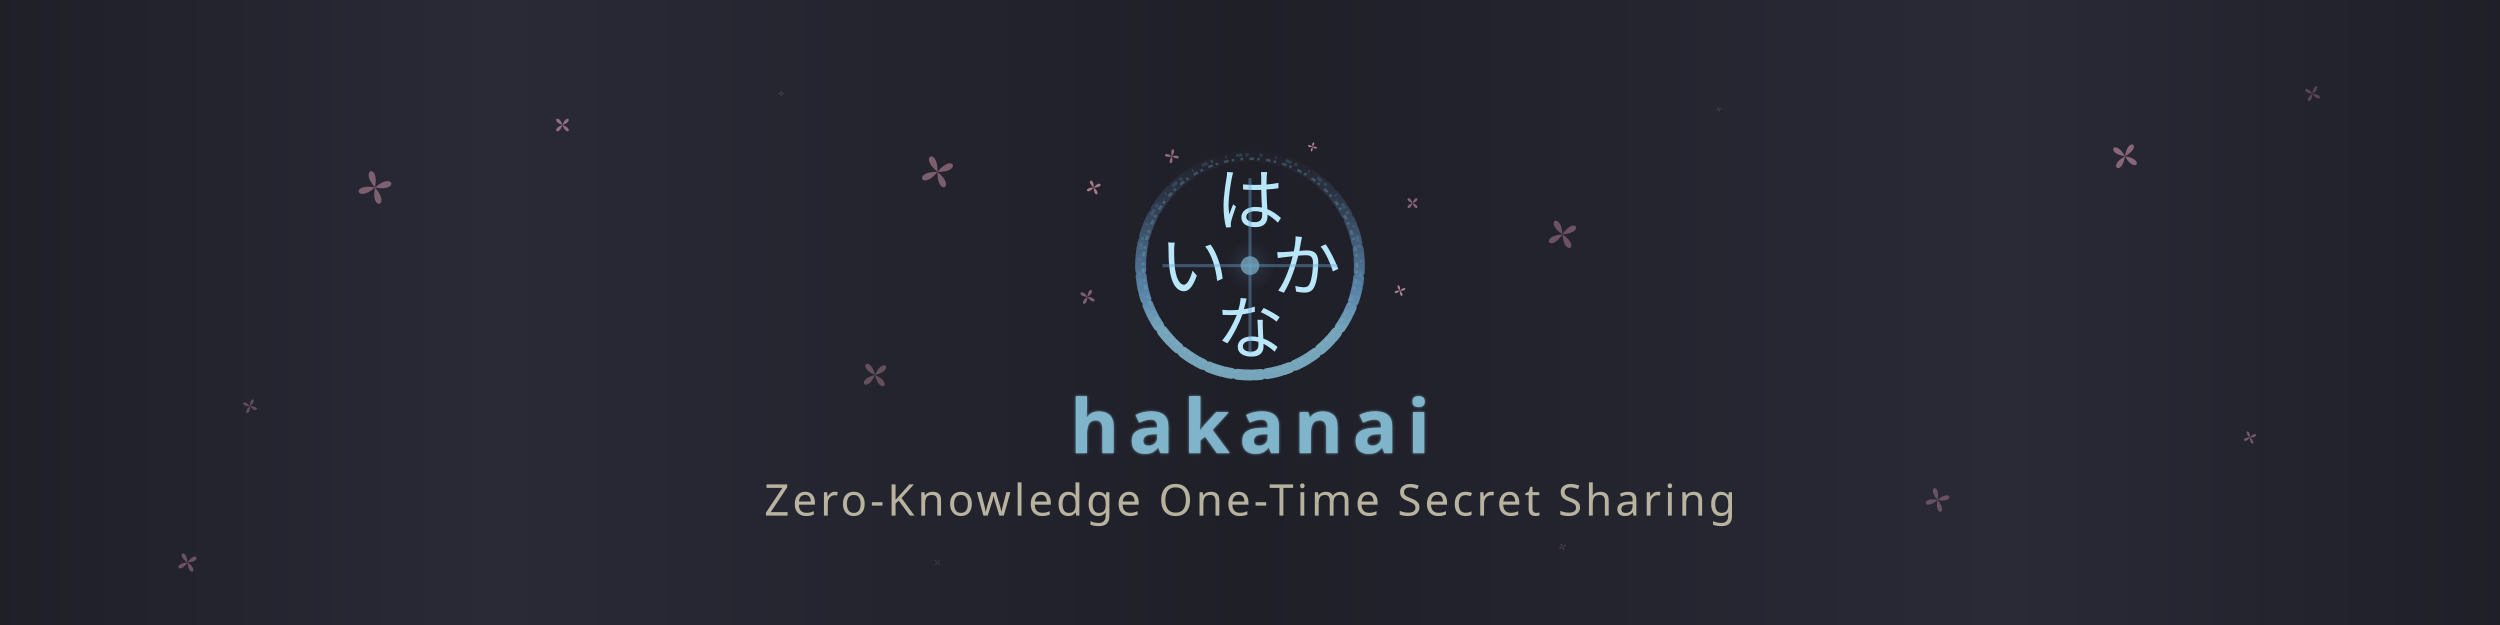
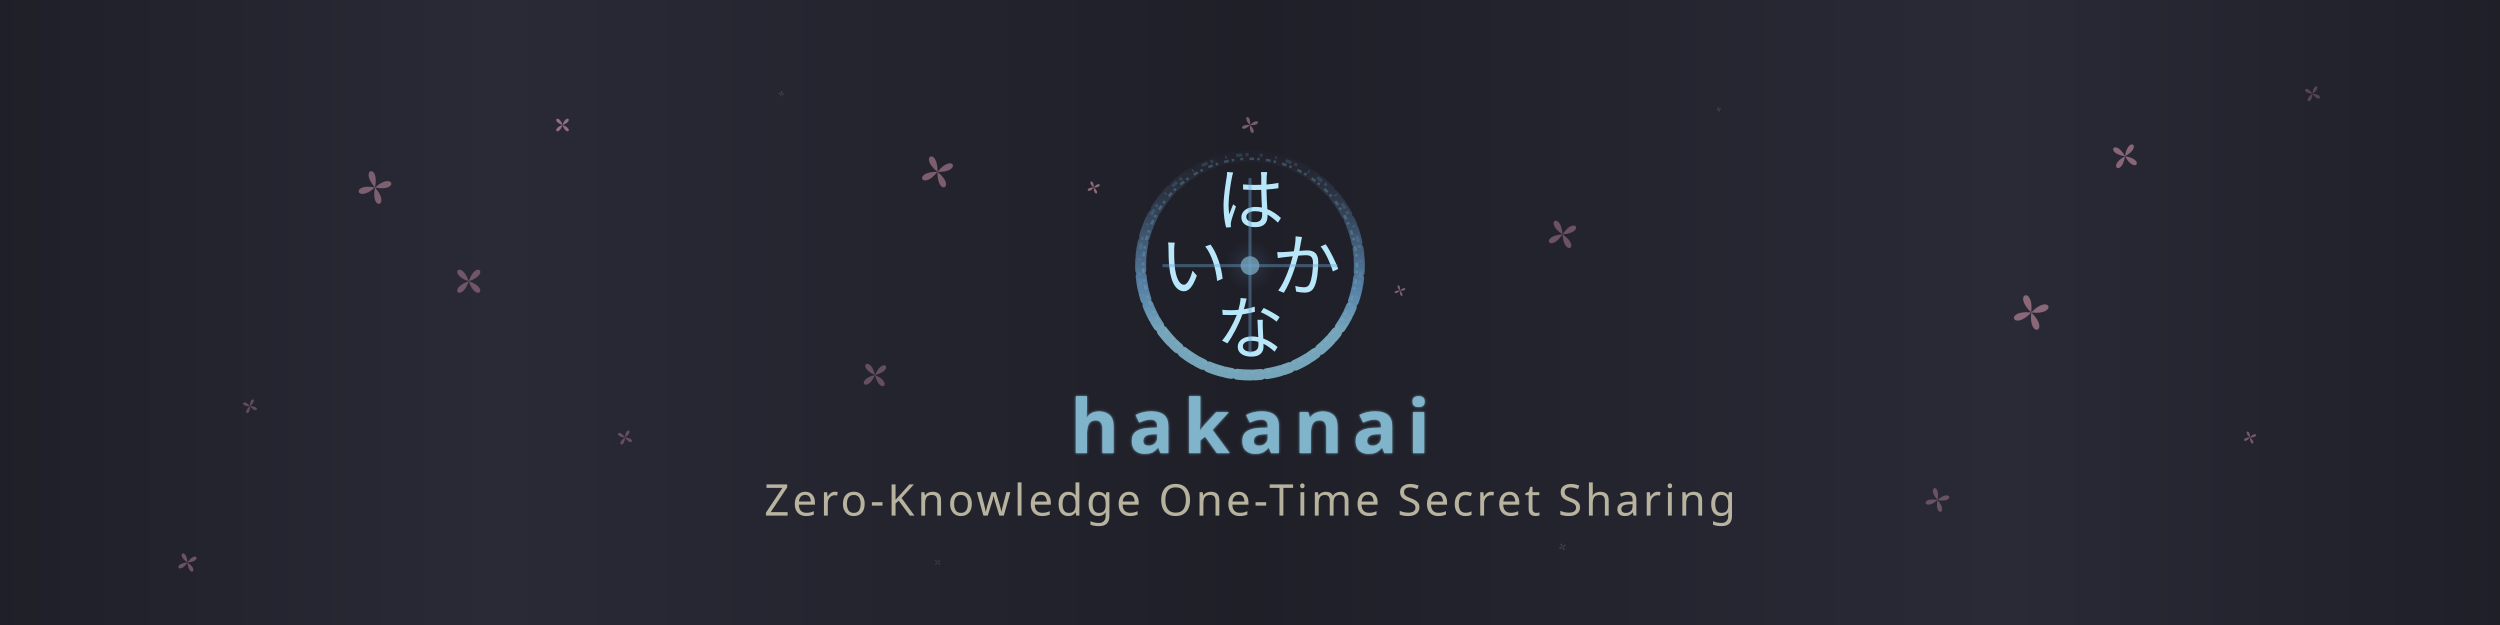
<svg xmlns="http://www.w3.org/2000/svg" width="800" height="200" viewBox="0 0 800 200">
  <defs>
    <linearGradient id="brushFade" x1="0%" y1="0%" x2="0%" y2="100%">
      <stop offset="0%" style="stop-color:#7FB4CA;stop-opacity:1" />
      <stop offset="20%" style="stop-color:#7FB4CA;stop-opacity:1" />
      <stop offset="40%" style="stop-color:#6BA5D4;stop-opacity:0.8" />
      <stop offset="60%" style="stop-color:#6BA5D4;stop-opacity:0.5" />
      <stop offset="80%" style="stop-color:#6BA5D4;stop-opacity:0.2" />
      <stop offset="95%" style="stop-color:#6BA5D4;stop-opacity:0.05" />
      <stop offset="100%" style="stop-color:#6BA5D4;stop-opacity:0.02" />
    </linearGradient>
    <radialGradient id="centerGlow">
      <stop offset="0%" style="stop-color:#7FB4CA;stop-opacity:0.15" />
      <stop offset="50%" style="stop-color:#6BA5D4;stop-opacity:0.08" />
      <stop offset="100%" style="stop-color:#5A8CA8;stop-opacity:0" />
    </radialGradient>
    <filter id="minimalGlow">
      <feGaussianBlur stdDeviation="0.5" result="coloredBlur" />
      <feMerge>
        <feMergeNode in="coloredBlur" />
        <feMergeNode in="SourceGraphic" />
      </feMerge>
    </filter>
    <linearGradient id="bannerBg" x1="0%" y1="0%" x2="100%" y2="0%">
      <stop offset="0%" style="stop-color:#1f1f28;stop-opacity:1" />
      <stop offset="20%" style="stop-color:#2a2a37;stop-opacity:1" />
      <stop offset="50%" style="stop-color:#1f1f28;stop-opacity:1" />
      <stop offset="80%" style="stop-color:#2a2a37;stop-opacity:1" />
      <stop offset="100%" style="stop-color:#1f1f28;stop-opacity:1" />
    </linearGradient>
  </defs>
  <rect width="800" height="200" fill="url(#bannerBg)" />
  <g transform="translate(120, 60) rotate(-15)">
    <path d="M0,0 C-3,-6 3,-6 0,0 C6,-3 6,3 0,0 C3,6 -3,6 0,0 C-6,3 -6,-3 0,0" fill="#FFB4CA" opacity="0.4" transform="scale(1.2)" />
  </g>
  <g transform="translate(80, 130) rotate(25)">
    <path d="M0,0 C-2,-4 2,-4 0,0 C4,-2 4,2 0,0 C2,4 -2,4 0,0 C-4,2 -4,-2 0,0" fill="#F4A8C4" opacity="0.3" transform="scale(0.8)" />
  </g>
  <g transform="translate(180, 40) rotate(-45)">
    <path d="M0,0 C-2,-4 2,-4 0,0 C4,-2 4,2 0,0 C2,4 -2,4 0,0 C-4,2 -4,-2 0,0" fill="#FFB4CA" opacity="0.5" transform="scale(0.9)" />
  </g>
  <g transform="translate(60, 180) rotate(60)">
    <path d="M0,0 C-2,-4 2,-4 0,0 C4,-2 4,2 0,0 C2,4 -2,4 0,0 C-4,2 -4,-2 0,0" fill="#F4A8C4" opacity="0.35" transform="scale(1.1)" />
  </g>
  <g transform="translate(680, 50) rotate(35)">
    <path d="M0,0 C-3,-6 3,-6 0,0 C6,-3 6,3 0,0 C3,6 -3,6 0,0 C-6,3 -6,-3 0,0" fill="#FFB4CA" opacity="0.45" transform="scale(1.0)" />
  </g>
  <g transform="translate(720, 140) rotate(-25)">
    <path d="M0,0 C-2,-4 2,-4 0,0 C4,-2 4,2 0,0 C2,4 -2,4 0,0 C-4,2 -4,-2 0,0" fill="#F4A8C4" opacity="0.4" transform="scale(0.7)" />
  </g>
  <g transform="translate(620, 160) rotate(75)">
    <path d="M0,0 C-2,-4 2,-4 0,0 C4,-2 4,2 0,0 C2,4 -2,4 0,0 C-4,2 -4,-2 0,0" fill="#FFB4CA" opacity="0.3" transform="scale(1.3)" />
  </g>
  <g transform="translate(740, 30) rotate(-60)">
    <path d="M0,0 C-2,-4 2,-4 0,0 C4,-2 4,2 0,0 C2,4 -2,4 0,0 C-4,2 -4,-2 0,0" fill="#F4A8C4" opacity="0.25" transform="scale(0.9)" />
  </g>
  <g transform="translate(250, 30) rotate(10)">
    <path d="M0,0 C-1,-2 1,-2 0,0 C2,-1 2,1 0,0 C1,2 -1,2 0,0 C-2,1 -2,-1 0,0" fill="#FFB4CA" opacity="0.2" transform="scale(0.6)" />
  </g>
  <g transform="translate(550, 35) rotate(-20)">
    <path d="M0,0 C-1,-2 1,-2 0,0 C2,-1 2,1 0,0 C1,2 -1,2 0,0 C-2,1 -2,-1 0,0" fill="#F4A8C4" opacity="0.25" transform="scale(0.5)" />
  </g>
  <g transform="translate(300, 180) rotate(45)">
    <path d="M0,0 C-1,-2 1,-2 0,0 C2,-1 2,1 0,0 C1,2 -1,2 0,0 C-2,1 -2,-1 0,0" fill="#FFB4CA" opacity="0.15" transform="scale(0.7)" />
  </g>
  <g transform="translate(500, 175) rotate(-30)">
    <path d="M0,0 C-1,-2 1,-2 0,0 C2,-1 2,1 0,0 C1,2 -1,2 0,0 C-2,1 -2,-1 0,0" fill="#F4A8C4" opacity="0.2" transform="scale(0.8)" />
  </g>
+   <g transform="translate(150, 90) rotate(45)">
+     <path d="M0,0 C-3,-6 3,-6 0,0 C6,-3 6,3 0,0 C3,6 -3,6 0,0 C-6,3 -6,-3 0,0" fill="#F4A8C4" opacity="0.35" transform="scale(1.1)" />
+   </g>
+   <g transform="translate(400, 40) rotate(-20)">
+     <path d="M0,0 C-2,-4 2,-4 0,0 C4,-2 4,2 0,0 C2,4 -2,4 0,0 C-4,2 -4,-2 0,0" fill="#FFB4CA" opacity="0.4" transform="scale(0.9)" />
+   </g>
+   <g transform="translate(650, 100) rotate(70)">
+     <path d="M0,0 C-3,-6 3,-6 0,0 C6,-3 6,3 0,0 C3,6 -3,6 0,0 C-6,3 -6,-3 0,0" fill="#FFB4CA" opacity="0.45" transform="scale(1.3)" />
+   </g>
+   <g transform="translate(200, 140) rotate(-60)">
+     <path d="M0,0 C-2,-4 2,-4 0,0 C4,-2 4,2 0,0 C2,4 -2,4 0,0 C-4,2 -4,-2 0,0" fill="#F4A8C4" opacity="0.3" transform="scale(0.85)" />
+   </g>
  <g transform="translate(400, 85)">
    <g transform="translate(-50, -25) rotate(-25)">
-       <path d="M0,0 C-2,-4 2,-4 0,0 C4,-2 4,2 0,0 C2,4 -2,4 0,0 C-4,2 -4,-2 0,0" fill="#FFB4CA" opacity="0.6" transform="scale(0.8)" />
-     </g>
-     <g transform="translate(52, -20) rotate(45)">
-       <path d="M0,0 C-2,-4 2,-4 0,0 C4,-2 4,2 0,0 C2,4 -2,4 0,0 C-4,2 -4,-2 0,0" fill="#F4A8C4" opacity="0.5" transform="scale(0.7)" />
+       <path d="M0,0 C-2,-4 2,-4 0,0 C4,-2 4,2 0,0 C2,4 -2,4 0,0 C-4,2 -4,-2 0,0" fill="#FFB4CA" opacity="0.5" transform="scale(0.7)" />
    </g>
    <g transform="translate(48, 8) rotate(70)">
-       <path d="M0,0 C-2,-4 2,-4 0,0 C4,-2 4,2 0,0 C2,4 -2,4 0,0 C-4,2 -4,-2 0,0" fill="#FFB4CA" opacity="0.65" transform="scale(0.6)" />
-     </g>
-     <g transform="translate(-52, 10) rotate(-60)">
-       <path d="M0,0 C-2,-4 2,-4 0,0 C4,-2 4,2 0,0 C2,4 -2,4 0,0 C-4,2 -4,-2 0,0" fill="#F4A8C4" opacity="0.45" transform="scale(0.85)" />
-     </g>
-     <g transform="translate(20, -38) rotate(15)">
-       <path d="M0,0 C-2,-4 2,-4 0,0 C4,-2 4,2 0,0 C2,4 -2,4 0,0 C-4,2 -4,-2 0,0" fill="#FFB4CA" opacity="0.7" transform="scale(0.5)" />
-     </g>
-     <g transform="translate(-25, -35) rotate(-80)">
-       <path d="M0,0 C-2,-4 2,-4 0,0 C4,-2 4,2 0,0 C2,4 -2,4 0,0 C-4,2 -4,-2 0,0" fill="#F4A8C4" opacity="0.55" transform="scale(0.75)" />
+       <path d="M0,0 C-2,-4 2,-4 0,0 C4,-2 4,2 0,0 C2,4 -2,4 0,0 C-4,2 -4,-2 0,0" fill="#F4A8C4" opacity="0.45" transform="scale(0.6)" />
    </g>
    <circle fill="none" stroke="url(#brushFade)" stroke-width="3.5" cx="0" cy="0" r="35" stroke-linecap="round" stroke-dasharray="2 1 3 0.5 1 2" opacity="0.9" transform="rotate(180)" />
    <circle fill="none" stroke="#6BA5D4" stroke-width="1" cx="0" cy="0" r="35.5" stroke-dasharray="1 4 0.5 3 2 1" opacity="0.2" transform="rotate(-85)" />
    <circle fill="none" stroke="#7FB4CA" stroke-width="0.8" cx="0" cy="0" r="34.2" stroke-dasharray="0.8 2 1.5 1" opacity="0.3" transform="rotate(-95)" />
    <text x="0" y="-13" fill="#B8E7F9" font-family="'Noto Sans JP', 'Segoe UI', sans-serif" font-size="22" font-weight="500" text-anchor="middle">は</text>
    <text x="18" y="8" fill="#B8E7F9" font-family="'Noto Sans JP', 'Segoe UI', sans-serif" font-size="22" font-weight="500" text-anchor="middle">か</text>
    <text x="0" y="28" fill="#B8E7F9" font-family="'Noto Sans JP', 'Segoe UI', sans-serif" font-size="22" font-weight="500" text-anchor="middle">な</text>
    <text x="-18" y="8" fill="#B8E7F9" font-family="'Noto Sans JP', 'Segoe UI', sans-serif" font-size="22" font-weight="500" text-anchor="middle">い</text>
    <circle fill="url(#centerGlow)" cx="0" cy="0" r="8" />
    <circle fill="#7FB4CA" cx="0" cy="0" r="3" opacity="0.7" />
    <line stroke="#6BA5D4" stroke-width="1" opacity="0.4" x1="0" y1="-28" x2="0" y2="28" />
    <line stroke="#6BA5D4" stroke-width="1" opacity="0.4" x1="-28" y1="0" x2="28" y2="0" />
  </g>
  <g transform="translate(300, 55) rotate(-25)">
    <path d="M0,0 C-3,-6 3,-6 0,0 C6,-3 6,3 0,0 C3,6 -3,6 0,0 C-6,3 -6,-3 0,0" fill="#FFB4CA" opacity="0.4" transform="scale(1.2)" />
  </g>
  <g transform="translate(500, 75) rotate(60)">
    <path d="M0,0 C-3,-6 3,-6 0,0 C6,-3 6,3 0,0 C3,6 -3,6 0,0 C-6,3 -6,-3 0,0" fill="#F4A8C4" opacity="0.35" transform="scale(1.1)" />
  </g>
  <g transform="translate(280, 120) rotate(-40)">
    <path d="M0,0 C-3,-6 3,-6 0,0 C6,-3 6,3 0,0 C3,6 -3,6 0,0 C-6,3 -6,-3 0,0" fill="#FFB4CA" opacity="0.3" transform="scale(1.0)" />
  </g>
  <text x="400" y="145" fill="#7FB4CA" font-family="'Segoe UI', sans-serif" font-size="24" font-weight="600" text-anchor="middle" letter-spacing="3px" filter="url(#minimalGlow)">hakanai</text>
  <text x="400" y="165" fill="#dcd7ba" font-family="'Segoe UI', sans-serif" font-size="14" font-weight="400" text-anchor="middle" letter-spacing="1px" opacity="0.8">Zero-Knowledge One-Time Secret Sharing</text>
</svg>
